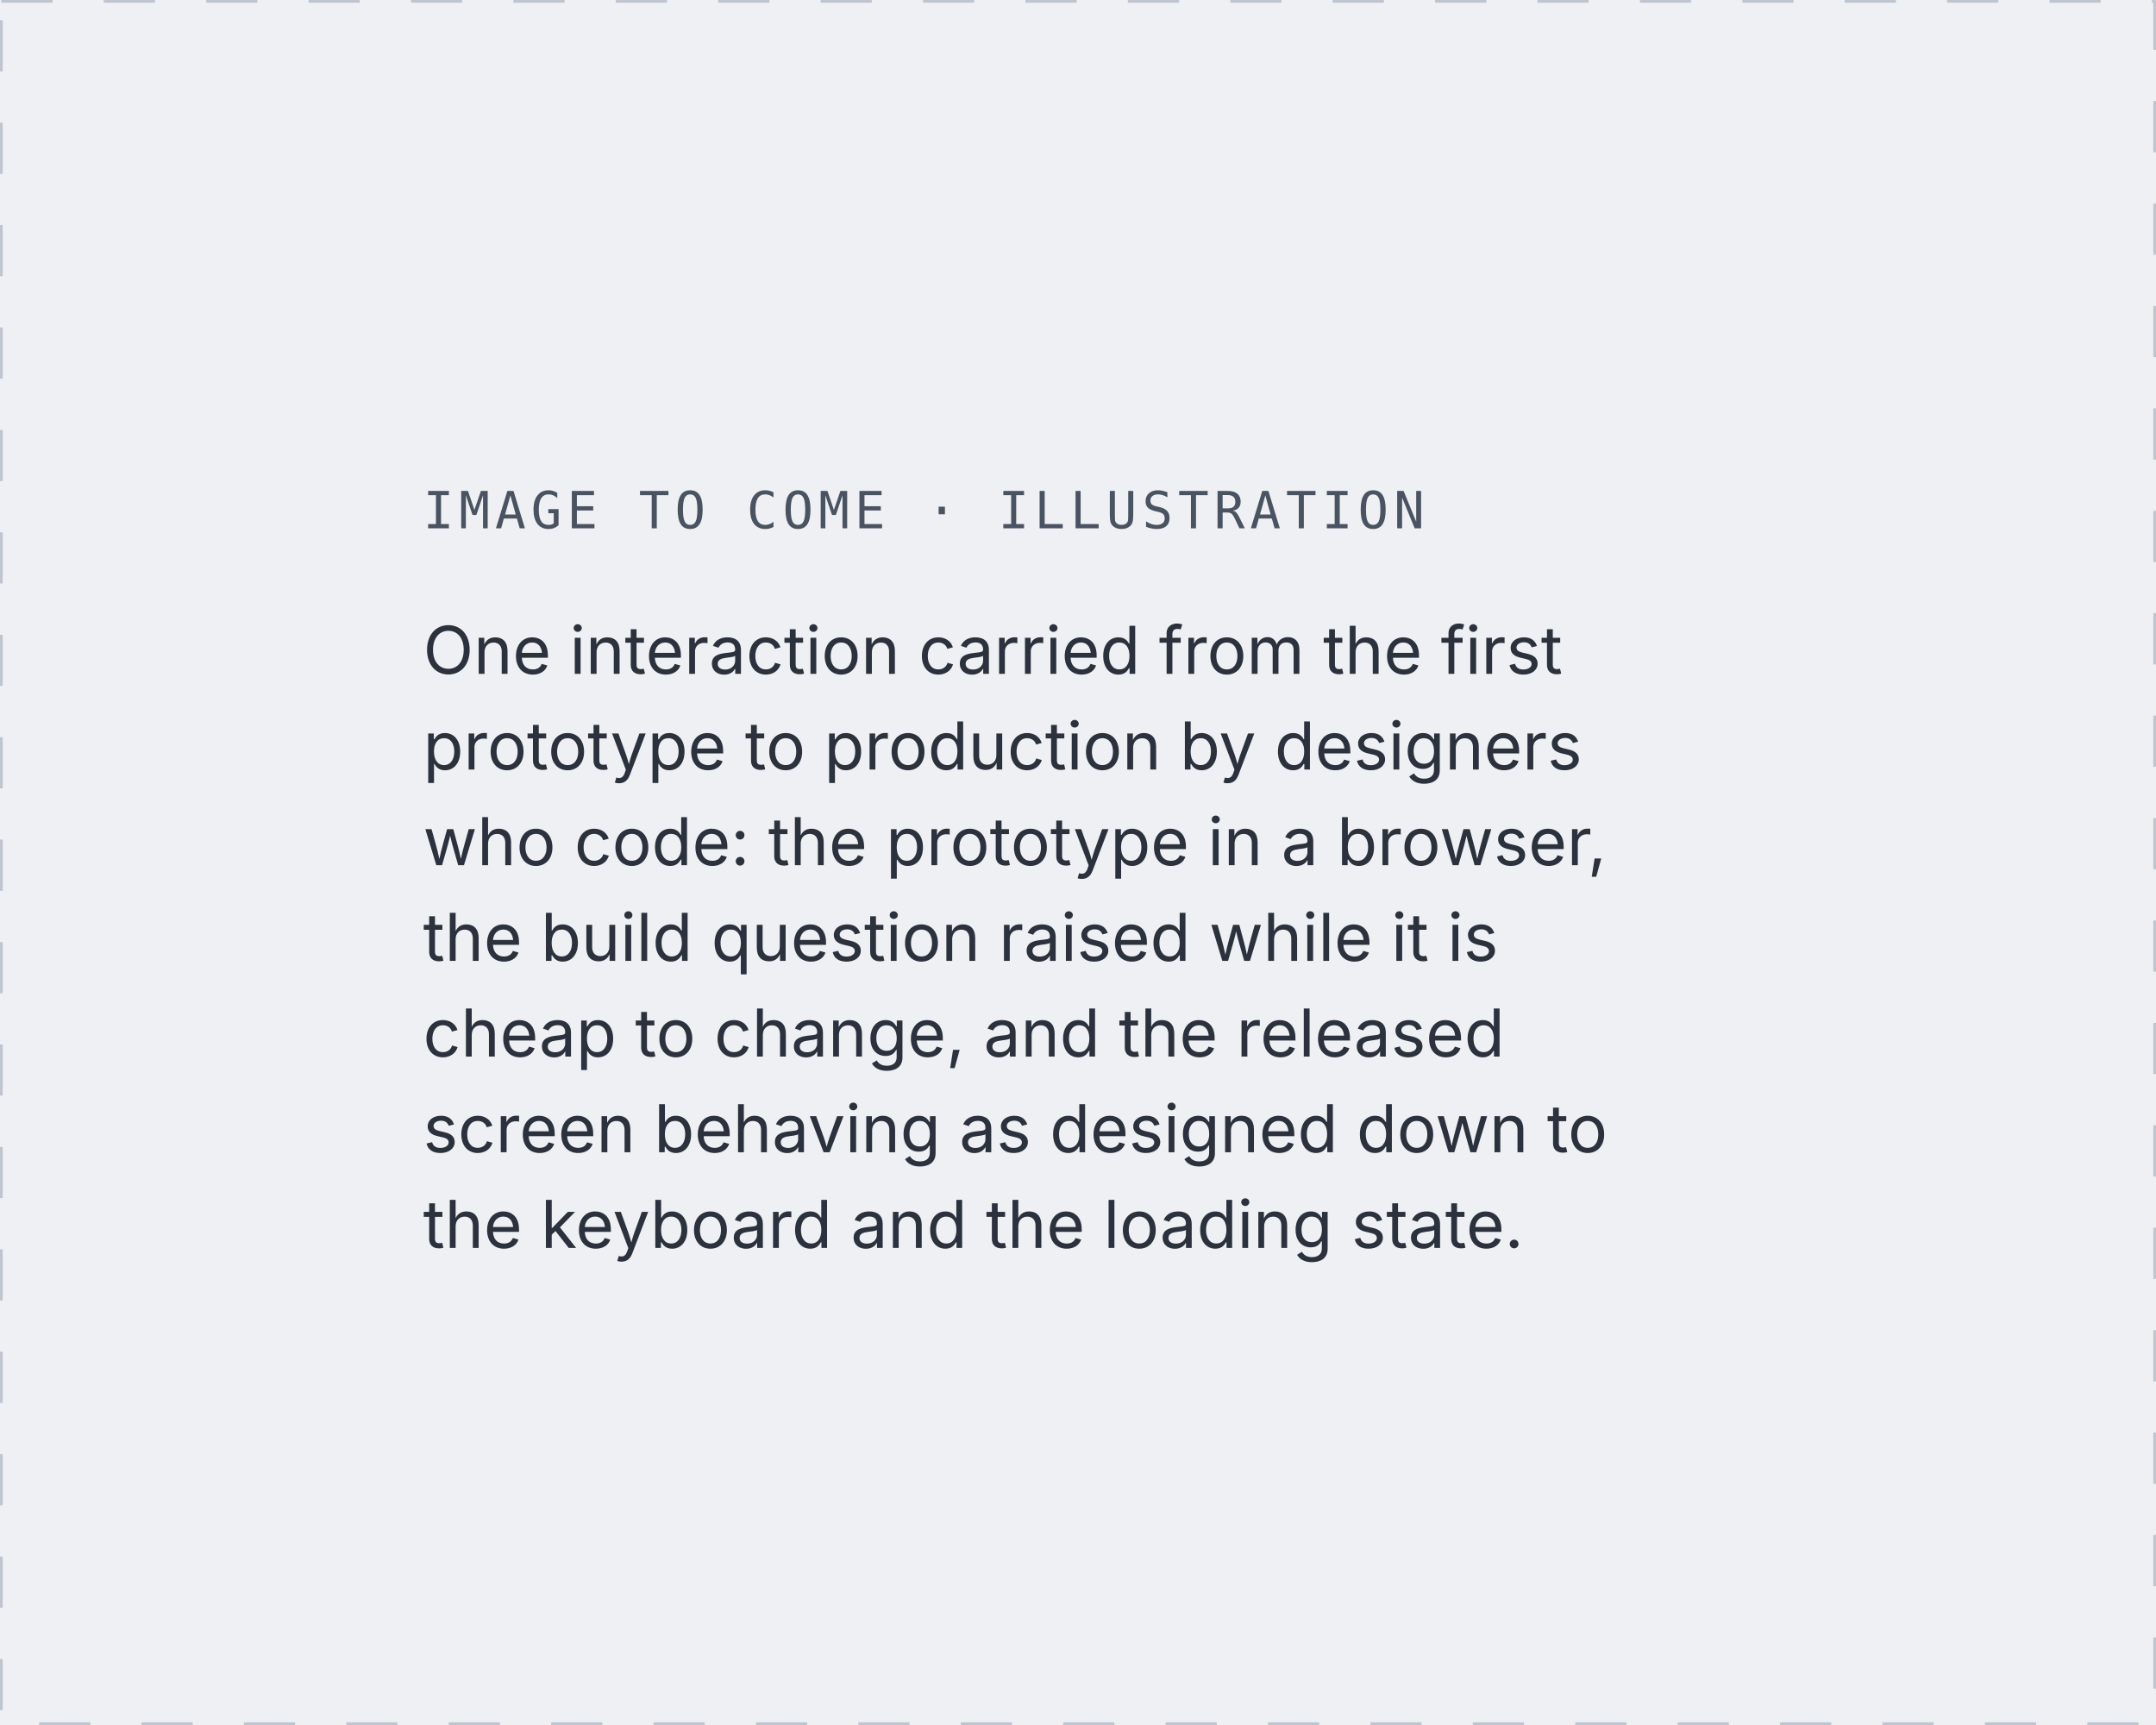
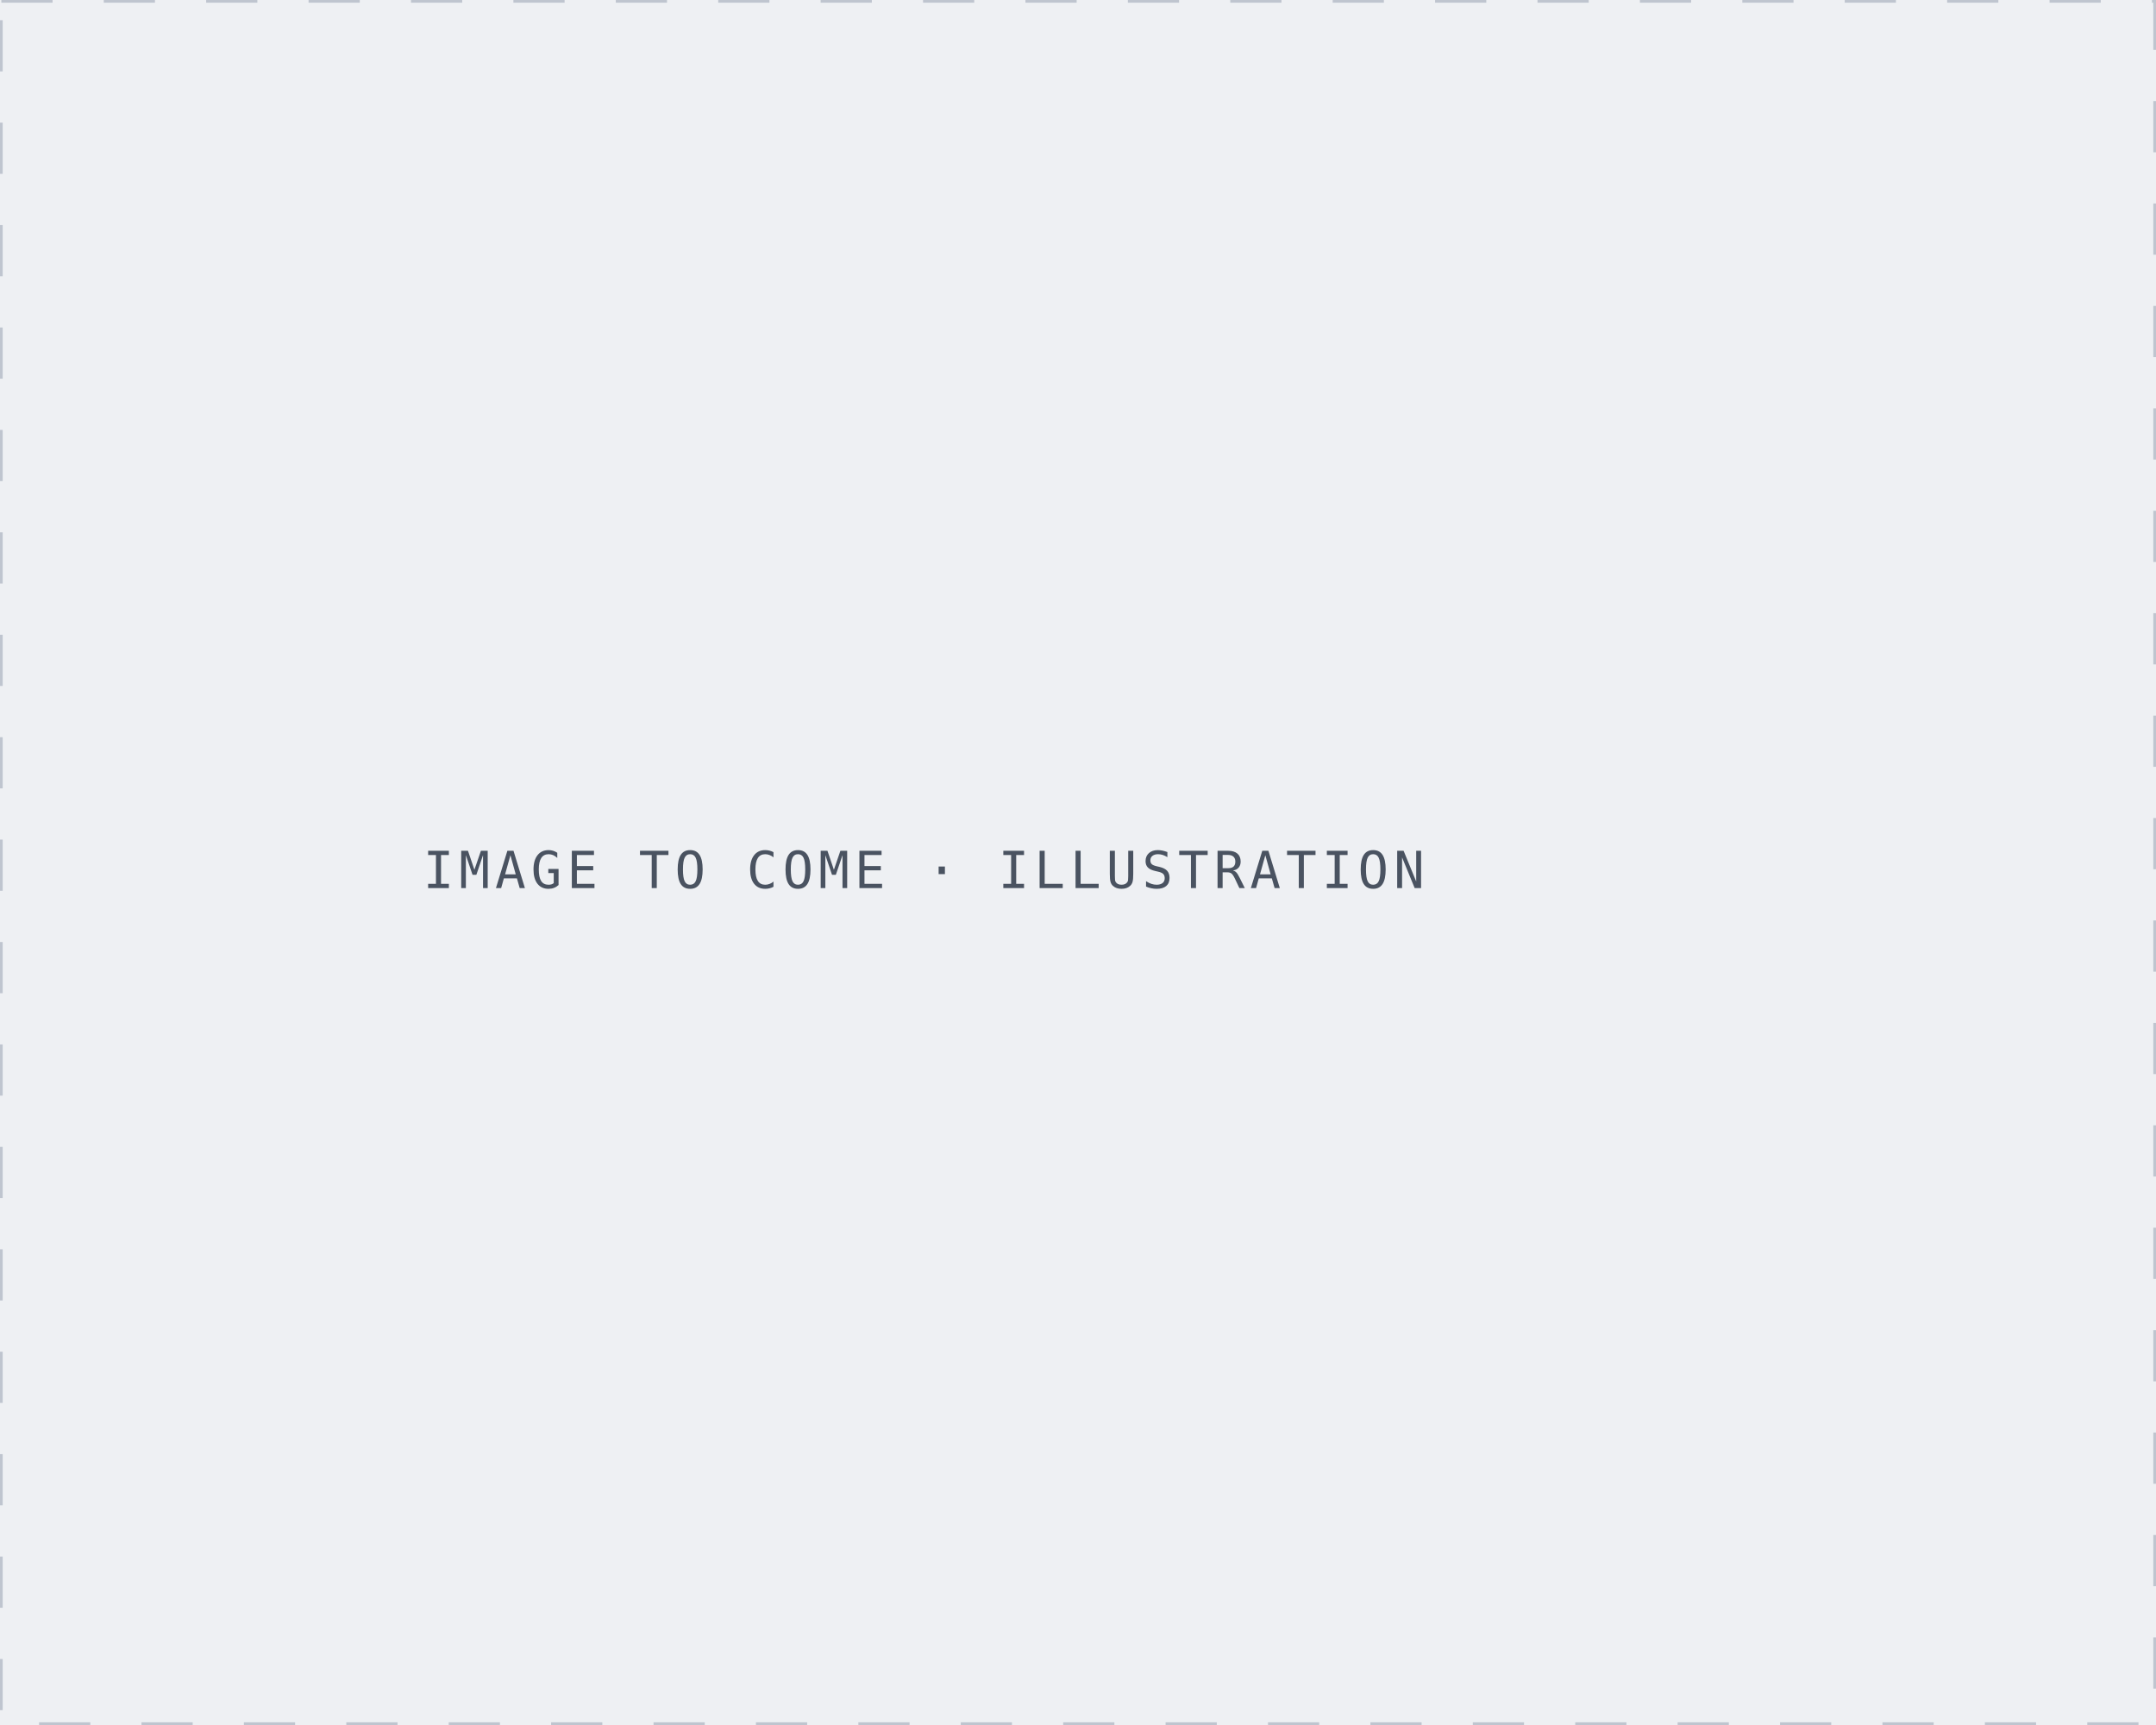
<svg xmlns="http://www.w3.org/2000/svg" viewBox="0 0 1600 1280" width="1600" height="1280" role="img" aria-label="Image to come · illustration">
  <rect width="1600" height="1280" fill="#EEF0F3" />
  <rect x="1" y="1" width="1598" height="1278" fill="none" stroke="#BFC5CF" stroke-width="2" stroke-dasharray="38 38" />
-   <text x="314" y="392" font-family="ui-monospace, Menlo, Consolas, monospace" font-size="38" letter-spacing="3.8" fill="#4A5361">IMAGE TO COME · ILLUSTRATION</text>
-   <text x="314" y="500" font-family="system-ui, -apple-system, Segoe UI, sans-serif" font-size="49" fill="#2B323D">
-     <tspan x="314" dy="0">One interaction carried from the first</tspan>
-     <tspan x="314" dy="71">prototype to production by designers</tspan>
-     <tspan x="314" dy="71">who code: the prototype in a browser,</tspan>
-     <tspan x="314" dy="71">the build question raised while it is</tspan>
-     <tspan x="314" dy="71">cheap to change, and the released</tspan>
-     <tspan x="314" dy="71">screen behaving as designed down to</tspan>
-     <tspan x="314" dy="71">the keyboard and the loading state.</tspan>
-   </text>
+   <text x="314" y="659" font-family="ui-monospace, Menlo, Consolas, monospace" font-size="38" letter-spacing="3.8" fill="#4A5361">IMAGE TO COME · ILLUSTRATION</text>
+   <text x="314" y="767" font-family="system-ui, -apple-system, Segoe UI, sans-serif" font-size="49" fill="#2B323D" />
</svg>
